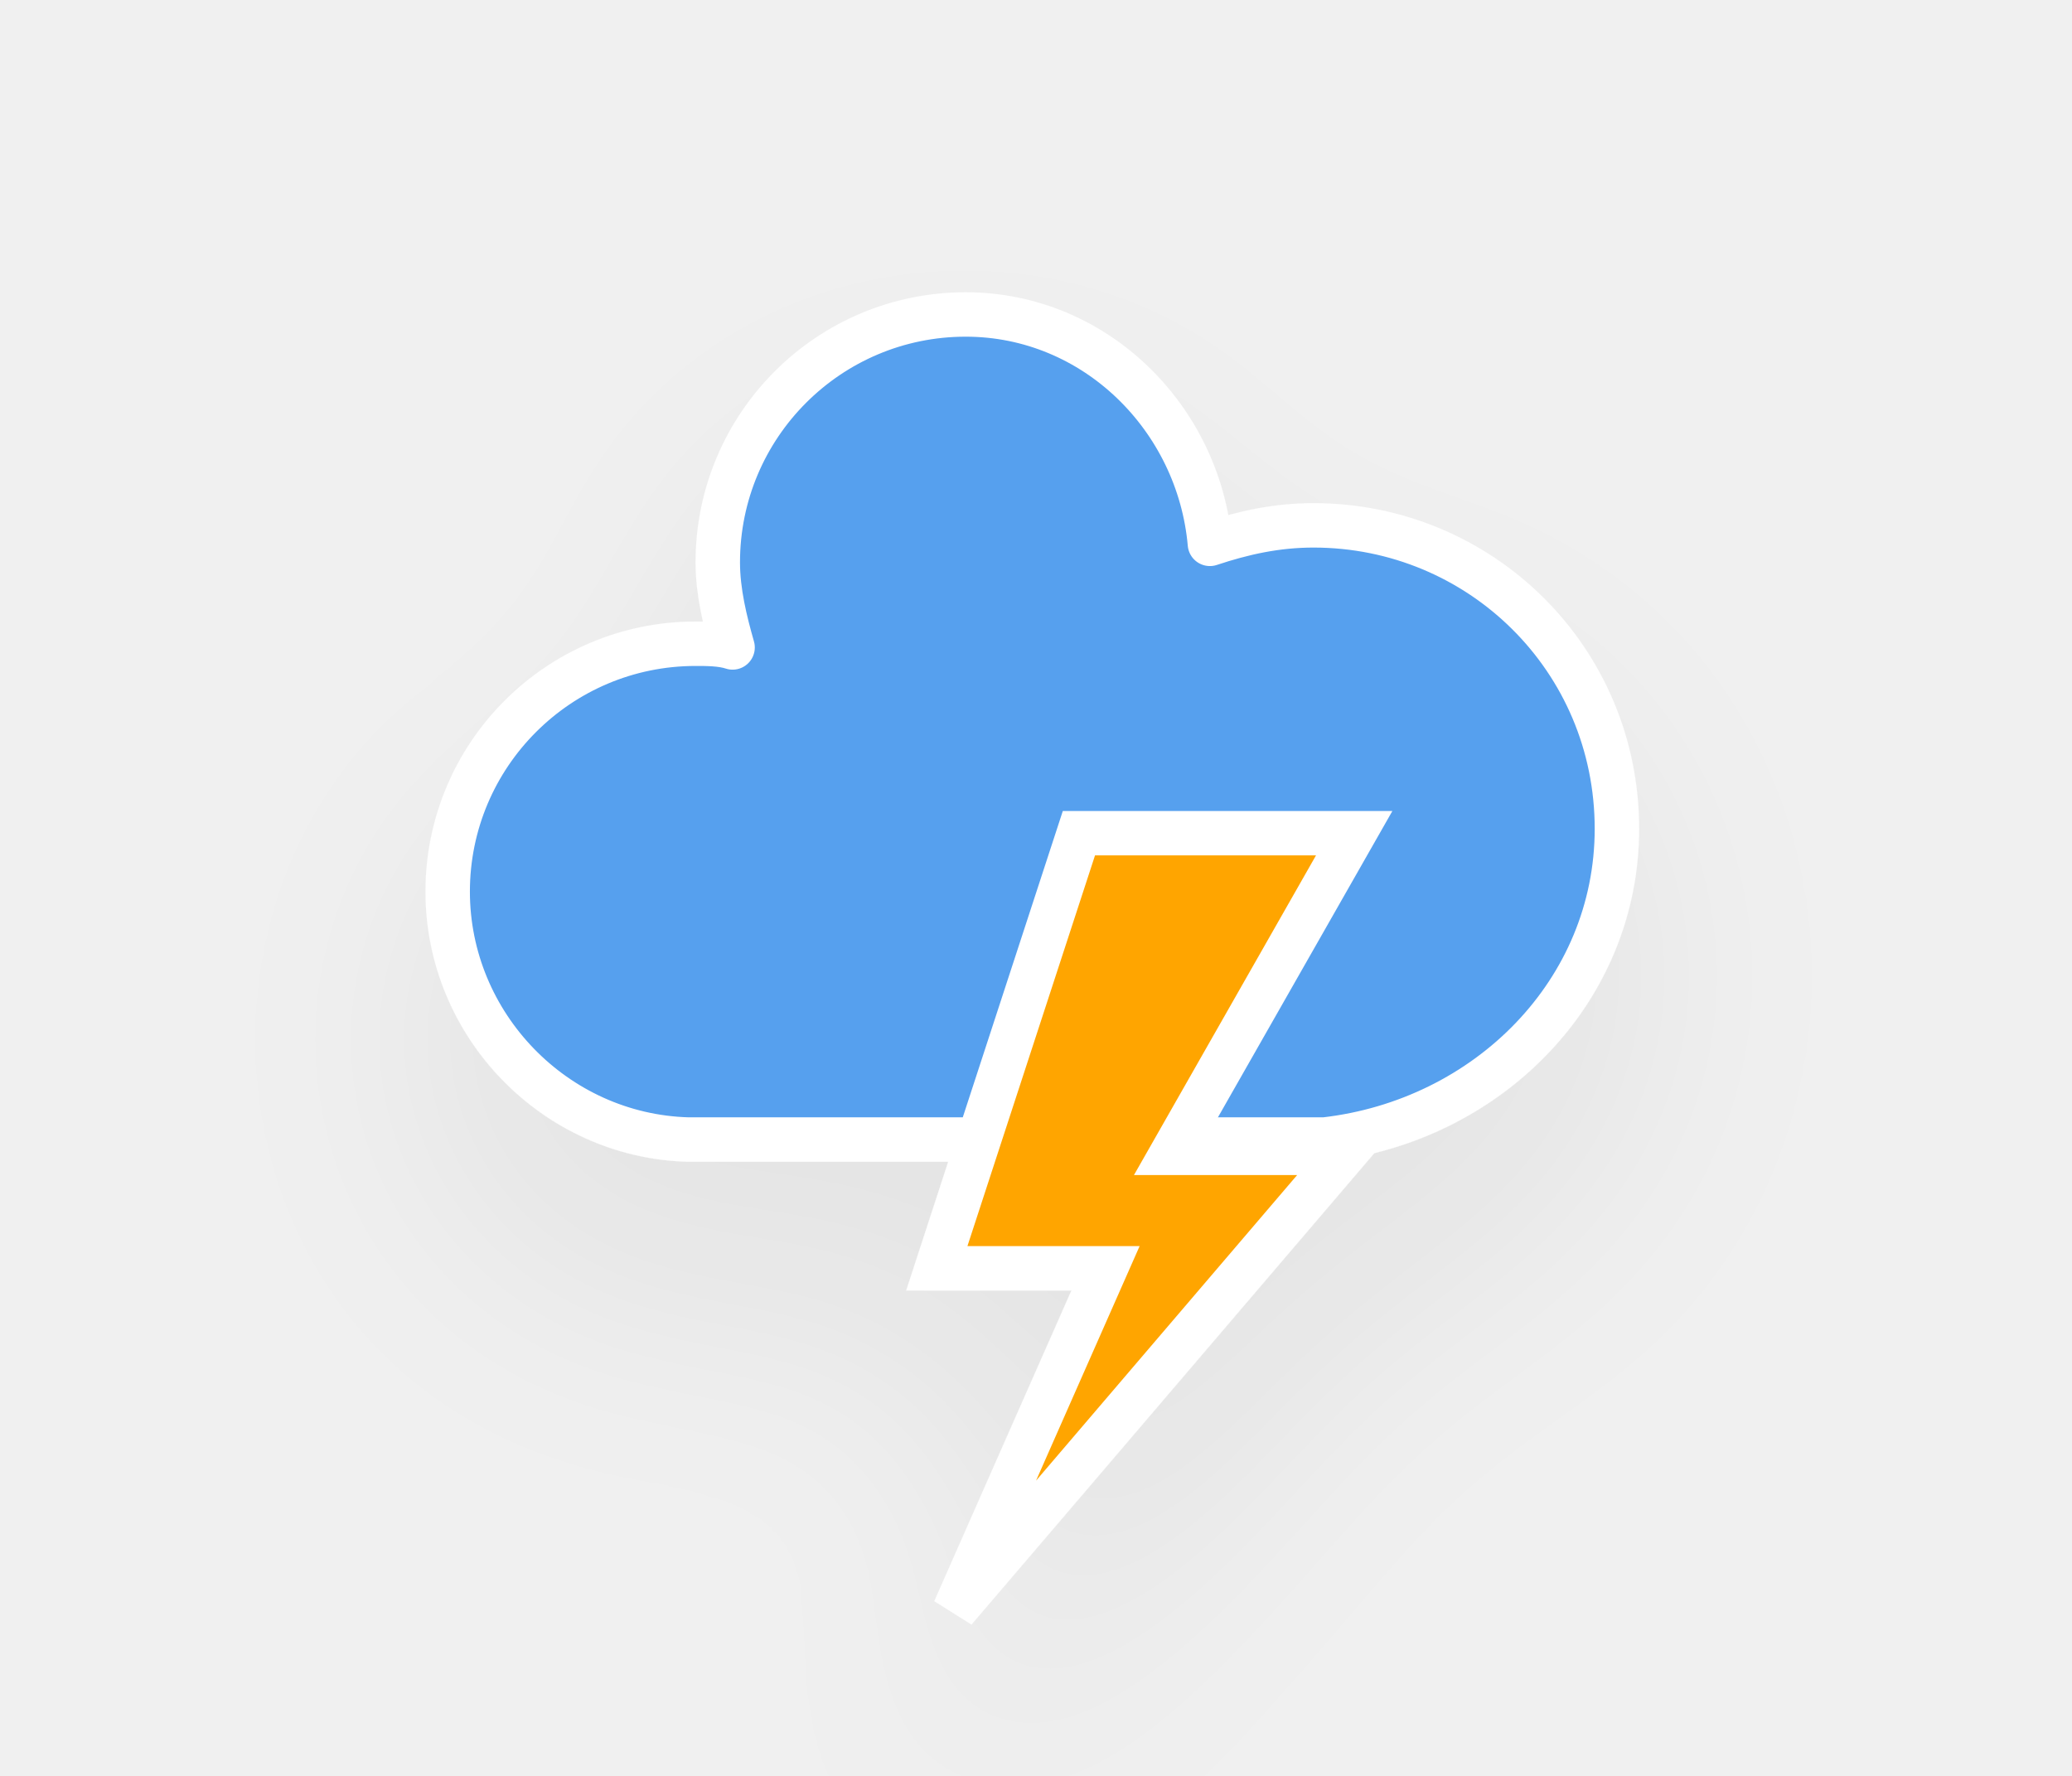
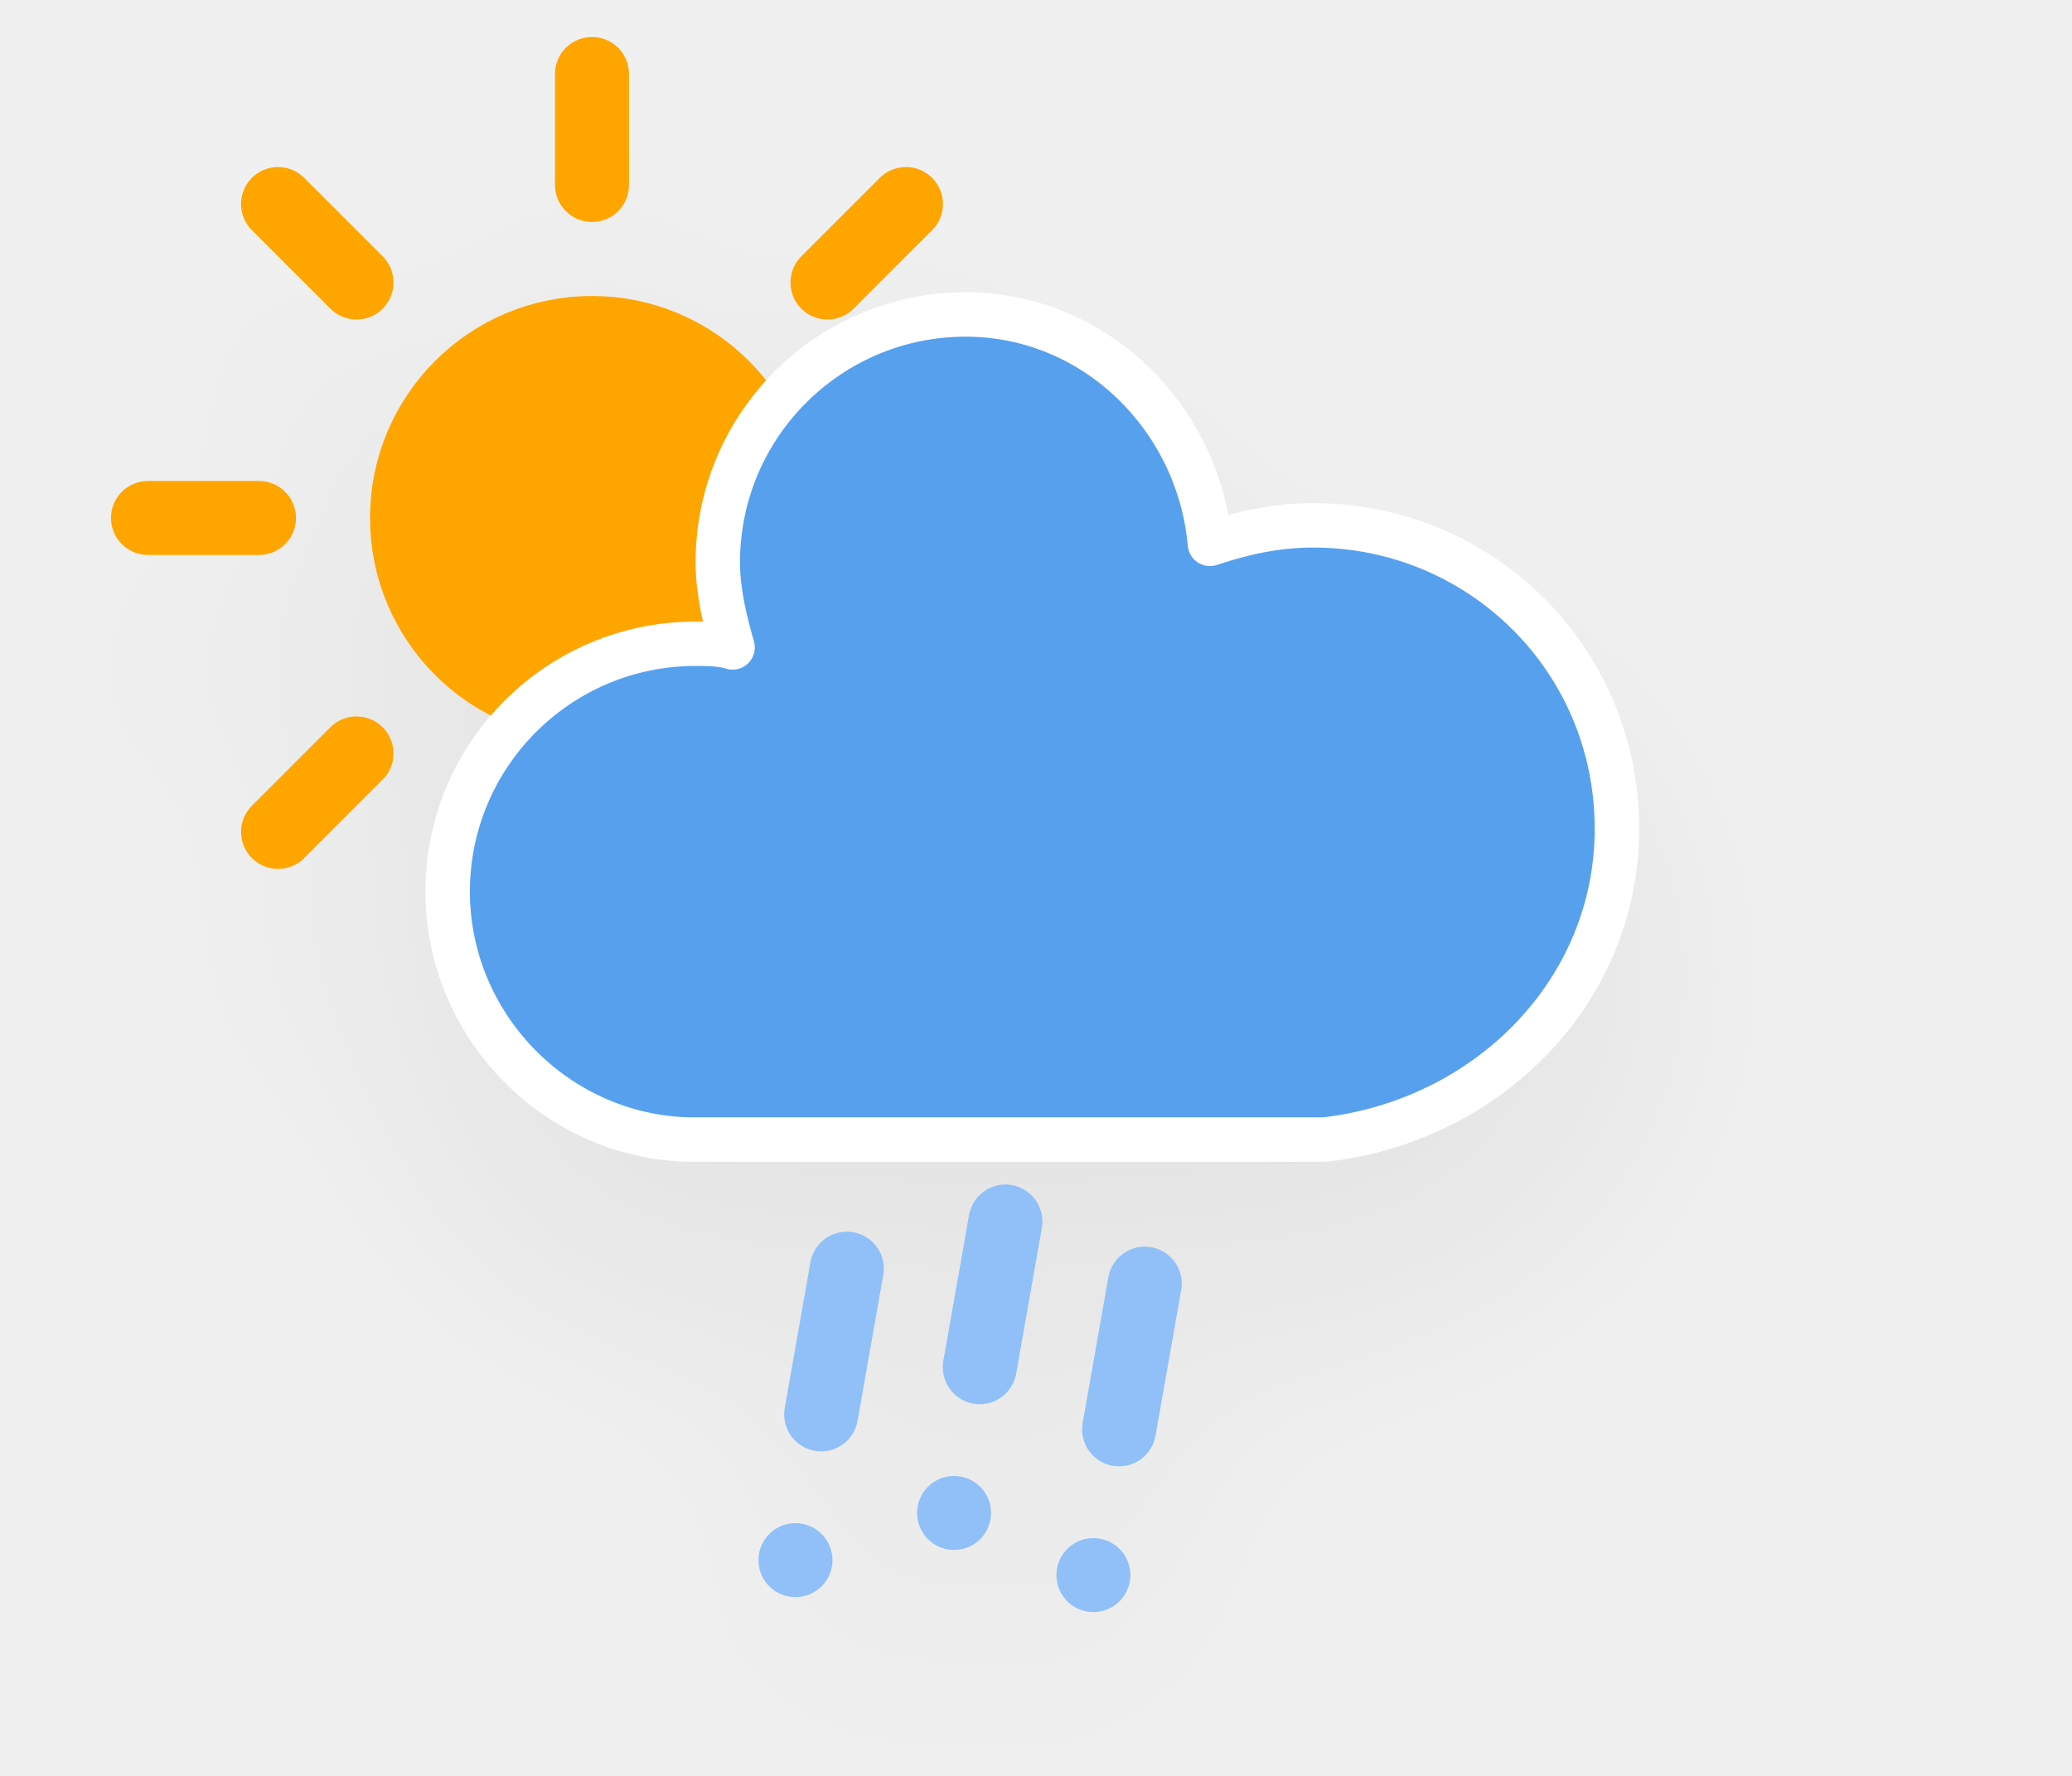
<svg xmlns="http://www.w3.org/2000/svg" width="56" height="48" version="1.1">
  <defs>
-     <filter id="blur" x="-.207" y="-.198" width="1.403" height="1.477">
+     <filter id="blur" x="-.247" y="-.229" width="1.494" height="1.558">
      <feGaussianBlur in="SourceAlpha" stdDeviation="3" />
      <feOffset dx="0" dy="4" result="offsetblur" />
      <feComponentTransfer>
        <feFuncA slope="0.05" type="linear" />
      </feComponentTransfer>
      <feMerge>
        <feMergeNode />
        <feMergeNode in="SourceGraphic" />
      </feMerge>
    </filter>
    <style type="text/css">
      
      /*
- ** CLOUDS
+ ** SUN
*/
-       @keyframes am-weather-cloud-3 {
+       @keyframes am-weather-sun {
        0% {
-           -webkit-transform: translate(-5px, 0px);
-           -moz-transform: translate(-5px, 0px);
-           -ms-transform: translate(-5px, 0px);
-           transform: translate(-5px, 0px);
-         }
- 
-         50% {
-           -webkit-transform: translate(10px, 0px);
-           -moz-transform: translate(10px, 0px);
-           -ms-transform: translate(10px, 0px);
-           transform: translate(10px, 0px);
+           -webkit-transform: rotate(0deg);
+           -moz-transform: rotate(0deg);
+           -ms-transform: rotate(0deg);
+           transform: rotate(0deg);
        }

        100% {
-           -webkit-transform: translate(-5px, 0px);
-           -moz-transform: translate(-5px, 0px);
-           -ms-transform: translate(-5px, 0px);
-           transform: translate(-5px, 0px);
+           -webkit-transform: rotate(360deg);
+           -moz-transform: rotate(360deg);
+           -ms-transform: rotate(360deg);
+           transform: rotate(360deg);
        }
      }

-       .am-weather-cloud-3 {
-         -webkit-animation-name: am-weather-cloud-3;
-         -moz-animation-name: am-weather-cloud-3;
-         animation-name: am-weather-cloud-3;
-         -webkit-animation-duration: 7s;
-         -moz-animation-duration: 7s;
-         animation-duration: 7s;
+       .am-weather-sun {
+         -webkit-animation-name: am-weather-sun;
+         -moz-animation-name: am-weather-sun;
+         -ms-animation-name: am-weather-sun;
+         animation-name: am-weather-sun;
+         -webkit-animation-duration: 9s;
+         -moz-animation-duration: 9s;
+         -ms-animation-duration: 9s;
+         animation-duration: 9s;
        -webkit-animation-timing-function: linear;
        -moz-animation-timing-function: linear;
+         -ms-animation-timing-function: linear;
        animation-timing-function: linear;
        -webkit-animation-iteration-count: infinite;
        -moz-animation-iteration-count: infinite;
+         -ms-animation-iteration-count: infinite;
        animation-iteration-count: infinite;
      }

+       /*
+ ** RAIN
+ */
+       @keyframes am-weather-rain {
+         0% {
+           stroke-dashoffset: 0;
+         }
+ 
+         100% {
+           stroke-dashoffset: -100;
+         }
+       }
+ 
+       .am-weather-rain-1 {
+         -webkit-animation-name: am-weather-rain;
+         -moz-animation-name: am-weather-rain;
+         -ms-animation-name: am-weather-rain;
+         animation-name: am-weather-rain;
+         -webkit-animation-duration: 8s;
+         -moz-animation-duration: 8s;
+         -ms-animation-duration: 8s;
+         animation-duration: 8s;
+         -webkit-animation-timing-function: linear;
+         -moz-animation-timing-function: linear;
+         -ms-animation-timing-function: linear;
+         animation-timing-function: linear;
+         -webkit-animation-iteration-count: infinite;
+         -moz-animation-iteration-count: infinite;
+         -ms-animation-iteration-count: infinite;
+         animation-iteration-count: infinite;
+       }
+ 
+       .am-weather-rain-2 {
+         -webkit-animation-name: am-weather-rain;
+         -moz-animation-name: am-weather-rain;
+         -ms-animation-name: am-weather-rain;
+         animation-name: am-weather-rain;
+         -webkit-animation-delay: 0.25s;
+         -moz-animation-delay: 0.25s;
+         -ms-animation-delay: 0.25s;
+         animation-delay: 0.25s;
+         -webkit-animation-duration: 8s;
+         -moz-animation-duration: 8s;
+         -ms-animation-duration: 8s;
+         animation-duration: 8s;
+         -webkit-animation-timing-function: linear;
+         -moz-animation-timing-function: linear;
+         -ms-animation-timing-function: linear;
+         animation-timing-function: linear;
+         -webkit-animation-iteration-count: infinite;
+         -moz-animation-iteration-count: infinite;
+         -ms-animation-iteration-count: infinite;
+         animation-iteration-count: infinite;
+       }
+ 
+       /*
+ ** CLOUDS
+ */
      @keyframes am-weather-cloud-2 {
        0% {
          -webkit-transform: translate(0px, 0px);
          -moz-transform: translate(0px, 0px);
          -ms-transform: translate(0px, 0px);
          transform: translate(0px, 0px);
        }

        50% {
          -webkit-transform: translate(2px, 0px);
          -moz-transform: translate(2px, 0px);
          -ms-transform: translate(2px, 0px);
          transform: translate(2px, 0px);
        }

        100% {
          -webkit-transform: translate(0px, 0px);
          -moz-transform: translate(0px, 0px);
          -ms-transform: translate(0px, 0px);
          transform: translate(0px, 0px);
        }
      }

      .am-weather-cloud-2 {
        -webkit-animation-name: am-weather-cloud-2;
        -moz-animation-name: am-weather-cloud-2;
        animation-name: am-weather-cloud-2;
        -webkit-animation-duration: 3s;
        -moz-animation-duration: 3s;
        animation-duration: 3s;
        -webkit-animation-timing-function: linear;
        -moz-animation-timing-function: linear;
        animation-timing-function: linear;
        -webkit-animation-iteration-count: infinite;
        -moz-animation-iteration-count: infinite;
        animation-iteration-count: infinite;
      }
- 
-       /*
- ** STROKE
- */
-       @keyframes am-weather-stroke {
-         0% {
-           -webkit-transform: translate(0.0px, 0.0px);
-           -moz-transform: translate(0.0px, 0.0px);
-           -ms-transform: translate(0.0px, 0.0px);
-           transform: translate(0.0px, 0.0px);
-         }
- 
-         2% {
-           -webkit-transform: translate(0.3px, 0.0px);
-           -moz-transform: translate(0.3px, 0.0px);
-           -ms-transform: translate(0.3px, 0.0px);
-           transform: translate(0.3px, 0.0px);
-         }
- 
-         4% {
-           -webkit-transform: translate(0.0px, 0.0px);
-           -moz-transform: translate(0.0px, 0.0px);
-           -ms-transform: translate(0.0px, 0.0px);
-           transform: translate(0.0px, 0.0px);
-         }
- 
-         6% {
-           -webkit-transform: translate(0.5px, 0.4px);
-           -moz-transform: translate(0.5px, 0.4px);
-           -ms-transform: translate(0.5px, 0.4px);
-           transform: translate(0.5px, 0.4px);
-         }
- 
-         8% {
-           -webkit-transform: translate(0.0px, 0.0px);
-           -moz-transform: translate(0.0px, 0.0px);
-           -ms-transform: translate(0.0px, 0.0px);
-           transform: translate(0.0px, 0.0px);
-         }
- 
-         10% {
-           -webkit-transform: translate(0.3px, 0.0px);
-           -moz-transform: translate(0.3px, 0.0px);
-           -ms-transform: translate(0.3px, 0.0px);
-           transform: translate(0.3px, 0.0px);
-         }
- 
-         12% {
-           -webkit-transform: translate(0.0px, 0.0px);
-           -moz-transform: translate(0.0px, 0.0px);
-           -ms-transform: translate(0.0px, 0.0px);
-           transform: translate(0.0px, 0.0px);
-         }
- 
-         14% {
-           -webkit-transform: translate(0.3px, 0.0px);
-           -moz-transform: translate(0.3px, 0.0px);
-           -ms-transform: translate(0.3px, 0.0px);
-           transform: translate(0.3px, 0.0px);
-         }
- 
-         16% {
-           -webkit-transform: translate(0.0px, 0.0px);
-           -moz-transform: translate(0.0px, 0.0px);
-           -ms-transform: translate(0.0px, 0.0px);
-           transform: translate(0.0px, 0.0px);
-         }
- 
-         18% {
-           -webkit-transform: translate(0.3px, 0.0px);
-           -moz-transform: translate(0.3px, 0.0px);
-           -ms-transform: translate(0.3px, 0.0px);
-           transform: translate(0.3px, 0.0px);
-         }
- 
-         20% {
-           -webkit-transform: translate(0.0px, 0.0px);
-           -moz-transform: translate(0.0px, 0.0px);
-           -ms-transform: translate(0.0px, 0.0px);
-           transform: translate(0.0px, 0.0px);
-         }
- 
-         22% {
-           -webkit-transform: translate(1px, 0.0px);
-           -moz-transform: translate(1px, 0.0px);
-           -ms-transform: translate(1px, 0.0px);
-           transform: translate(1px, 0.0px);
-         }
- 
-         24% {
-           -webkit-transform: translate(0.0px, 0.0px);
-           -moz-transform: translate(0.0px, 0.0px);
-           -ms-transform: translate(0.0px, 0.0px);
-           transform: translate(0.0px, 0.0px);
-         }
- 
-         26% {
-           -webkit-transform: translate(-1px, 0.0px);
-           -moz-transform: translate(-1px, 0.0px);
-           -ms-transform: translate(-1px, 0.0px);
-           transform: translate(-1px, 0.0px);
- 
-         }
- 
-         28% {
-           -webkit-transform: translate(0.0px, 0.0px);
-           -moz-transform: translate(0.0px, 0.0px);
-           -ms-transform: translate(0.0px, 0.0px);
-           transform: translate(0.0px, 0.0px);
-         }
- 
-         40% {
-           fill: orange;
-           -webkit-transform: translate(0.0px, 0.0px);
-           -moz-transform: translate(0.0px, 0.0px);
-           -ms-transform: translate(0.0px, 0.0px);
-           transform: translate(0.0px, 0.0px);
-         }
- 
-         65% {
-           fill: white;
-           -webkit-transform: translate(-1px, 5.0px);
-           -moz-transform: translate(-1px, 5.0px);
-           -ms-transform: translate(-1px, 5.0px);
-           transform: translate(-1px, 5.0px);
-         }
- 
-         61% {
-           fill: orange;
-         }
- 
-         100% {
-           -webkit-transform: translate(0.0px, 0.0px);
-           -moz-transform: translate(0.0px, 0.0px);
-           -ms-transform: translate(0.0px, 0.0px);
-           transform: translate(0.0px, 0.0px);
-         }
-       }
- 
-       .am-weather-stroke {
-         -webkit-animation-name: am-weather-stroke;
-         -moz-animation-name: am-weather-stroke;
-         animation-name: am-weather-stroke;
-         -webkit-animation-duration: 1.11s;
-         -moz-animation-duration: 1.11s;
-         animation-duration: 1.11s;
-         -webkit-animation-timing-function: linear;
-         -moz-animation-timing-function: linear;
-         animation-timing-function: linear;
-         -webkit-animation-iteration-count: infinite;
-         -moz-animation-iteration-count: infinite;
-         animation-iteration-count: infinite;
-       }
      
    </style>
  </defs>
  <g transform="translate(16,-2)" filter="url(#blur)">
-     <g class="am-weather-cloud-3">
+     <g transform="translate(0,16)">
+       <g class="am-weather-sun" style="-moz-animation-duration:9s;-moz-animation-iteration-count:infinite;-moz-animation-name:am-weather-sun;-moz-animation-timing-function:linear;-ms-animation-duration:9s;-ms-animation-iteration-count:infinite;-ms-animation-name:am-weather-sun;-ms-animation-timing-function:linear;-webkit-animation-duration:9s;-webkit-animation-iteration-count:infinite;-webkit-animation-name:am-weather-sun;-webkit-animation-timing-function:linear">
+         <line transform="translate(0,9)" y2="3" stroke="#ffa500" stroke-linecap="round" stroke-width="2" fifll="none" />
+         <g transform="rotate(45)">
+           <line transform="translate(0,9)" y2="3" fill="none" stroke="#ffa500" stroke-linecap="round" stroke-width="2" />
+         </g>
+         <g transform="rotate(90)">
+           <line transform="translate(0,9)" y2="3" fill="none" stroke="#ffa500" stroke-linecap="round" stroke-width="2" />
+         </g>
+         <g transform="rotate(135)">
+           <line transform="translate(0,9)" y2="3" fill="none" stroke="#ffa500" stroke-linecap="round" stroke-width="2" />
+         </g>
+         <g transform="scale(-1)">
+           <line transform="translate(0,9)" y2="3" fill="none" stroke="#ffa500" stroke-linecap="round" stroke-width="2" />
+         </g>
+         <g transform="rotate(225)">
+           <line transform="translate(0,9)" y2="3" fill="none" stroke="#ffa500" stroke-linecap="round" stroke-width="2" />
+         </g>
+         <g transform="rotate(-90)">
+           <line transform="translate(0,9)" y2="3" fill="none" stroke="#ffa500" stroke-linecap="round" stroke-width="2" />
+         </g>
+         <g transform="rotate(-45)">
+           <line transform="translate(0,9)" y2="3" fill="none" stroke="#ffa500" stroke-linecap="round" stroke-width="2" />
+         </g>
+         <circle r="5" fill="#ffa500" stroke="#ffa500" stroke-width="2" />
+       </g>
+     </g>
+     <g class="am-weather-cloud-3" style="-moz-animation-duration:3s;-moz-animation-iteration-count:infinite;-moz-animation-name:am-weather-cloud-2;-moz-animation-timing-function:linear;-webkit-animation-duration:3s;-webkit-animation-iteration-count:infinite;-webkit-animation-name:am-weather-cloud-2;-webkit-animation-timing-function:linear">
      <path transform="translate(-20,-11)" d="m47.7 35.4c0-4.6-3.7-8.2-8.2-8.2-1 0-1.9 0.2-2.8 0.5-0.3-3.4-3.1-6.2-6.6-6.2-3.7 0-6.7 3-6.7 6.7 0 0.8 0.2 1.6 0.4 2.3-0.3-0.1-0.7-0.1-1-0.1-3.7 0-6.7 3-6.7 6.7 0 3.6 2.9 6.6 6.5 6.7h17.2c4.4-0.5 7.9-4 7.9-8.4z" fill="#57a0ee" stroke="#fff" stroke-linejoin="round" stroke-width="1.2" />
    </g>
-     <g class="am-weather-lightning" transform="matrix(1.2,0,0,1.2,-4,28)">
-       <polygon class="am-weather-stroke" points="11.1 6.9 14.3 -2.9 20.5 -2.9 16.4 4.3 20.3 4.3 11.5 14.6 14.9 6.9" fill="#ffa500" stroke="#fff" style="-moz-animation-duration:1.11s;-moz-animation-iteration-count:infinite;-moz-animation-name:am-weather-stroke;-moz-animation-timing-function:linear;-webkit-animation-duration:1.11s;-webkit-animation-iteration-count:infinite;-webkit-animation-name:am-weather-stroke;-webkit-animation-timing-function:linear" />
+     <g transform="translate(-20,-10) rotate(10,-247.39,200.17)" fill="none" stroke="#91c0f8" stroke-dasharray="4, 4" stroke-linecap="round" stroke-width="2">
+       <line class="am-weather-rain-1" transform="translate(-4,1)" y2="8" style="-moz-animation-duration:8s;-moz-animation-iteration-count:infinite;-moz-animation-name:am-weather-rain;-moz-animation-timing-function:linear;-ms-animation-duration:8s;-ms-animation-iteration-count:infinite;-ms-animation-name:am-weather-rain;-ms-animation-timing-function:linear;-webkit-animation-duration:8s;-webkit-animation-iteration-count:infinite;-webkit-animation-name:am-weather-rain;-webkit-animation-timing-function:linear" />
+       <line class="am-weather-rain-2" transform="translate(0,-1)" y2="8" style="-moz-animation-delay:0.25s;-moz-animation-duration:8s;-moz-animation-iteration-count:infinite;-moz-animation-name:am-weather-rain;-moz-animation-timing-function:linear;-ms-animation-delay:0.25s;-ms-animation-duration:8s;-ms-animation-iteration-count:infinite;-ms-animation-name:am-weather-rain;-ms-animation-timing-function:linear;-webkit-animation-delay:0.25s;-webkit-animation-duration:8s;-webkit-animation-iteration-count:infinite;-webkit-animation-name:am-weather-rain;-webkit-animation-timing-function:linear" />
+       <line class="am-weather-rain-1" transform="translate(4)" y2="8" style="-moz-animation-duration:8s;-moz-animation-iteration-count:infinite;-moz-animation-name:am-weather-rain;-moz-animation-timing-function:linear;-ms-animation-duration:8s;-ms-animation-iteration-count:infinite;-ms-animation-name:am-weather-rain;-ms-animation-timing-function:linear;-webkit-animation-duration:8s;-webkit-animation-iteration-count:infinite;-webkit-animation-name:am-weather-rain;-webkit-animation-timing-function:linear" />
    </g>
  </g>
</svg>
